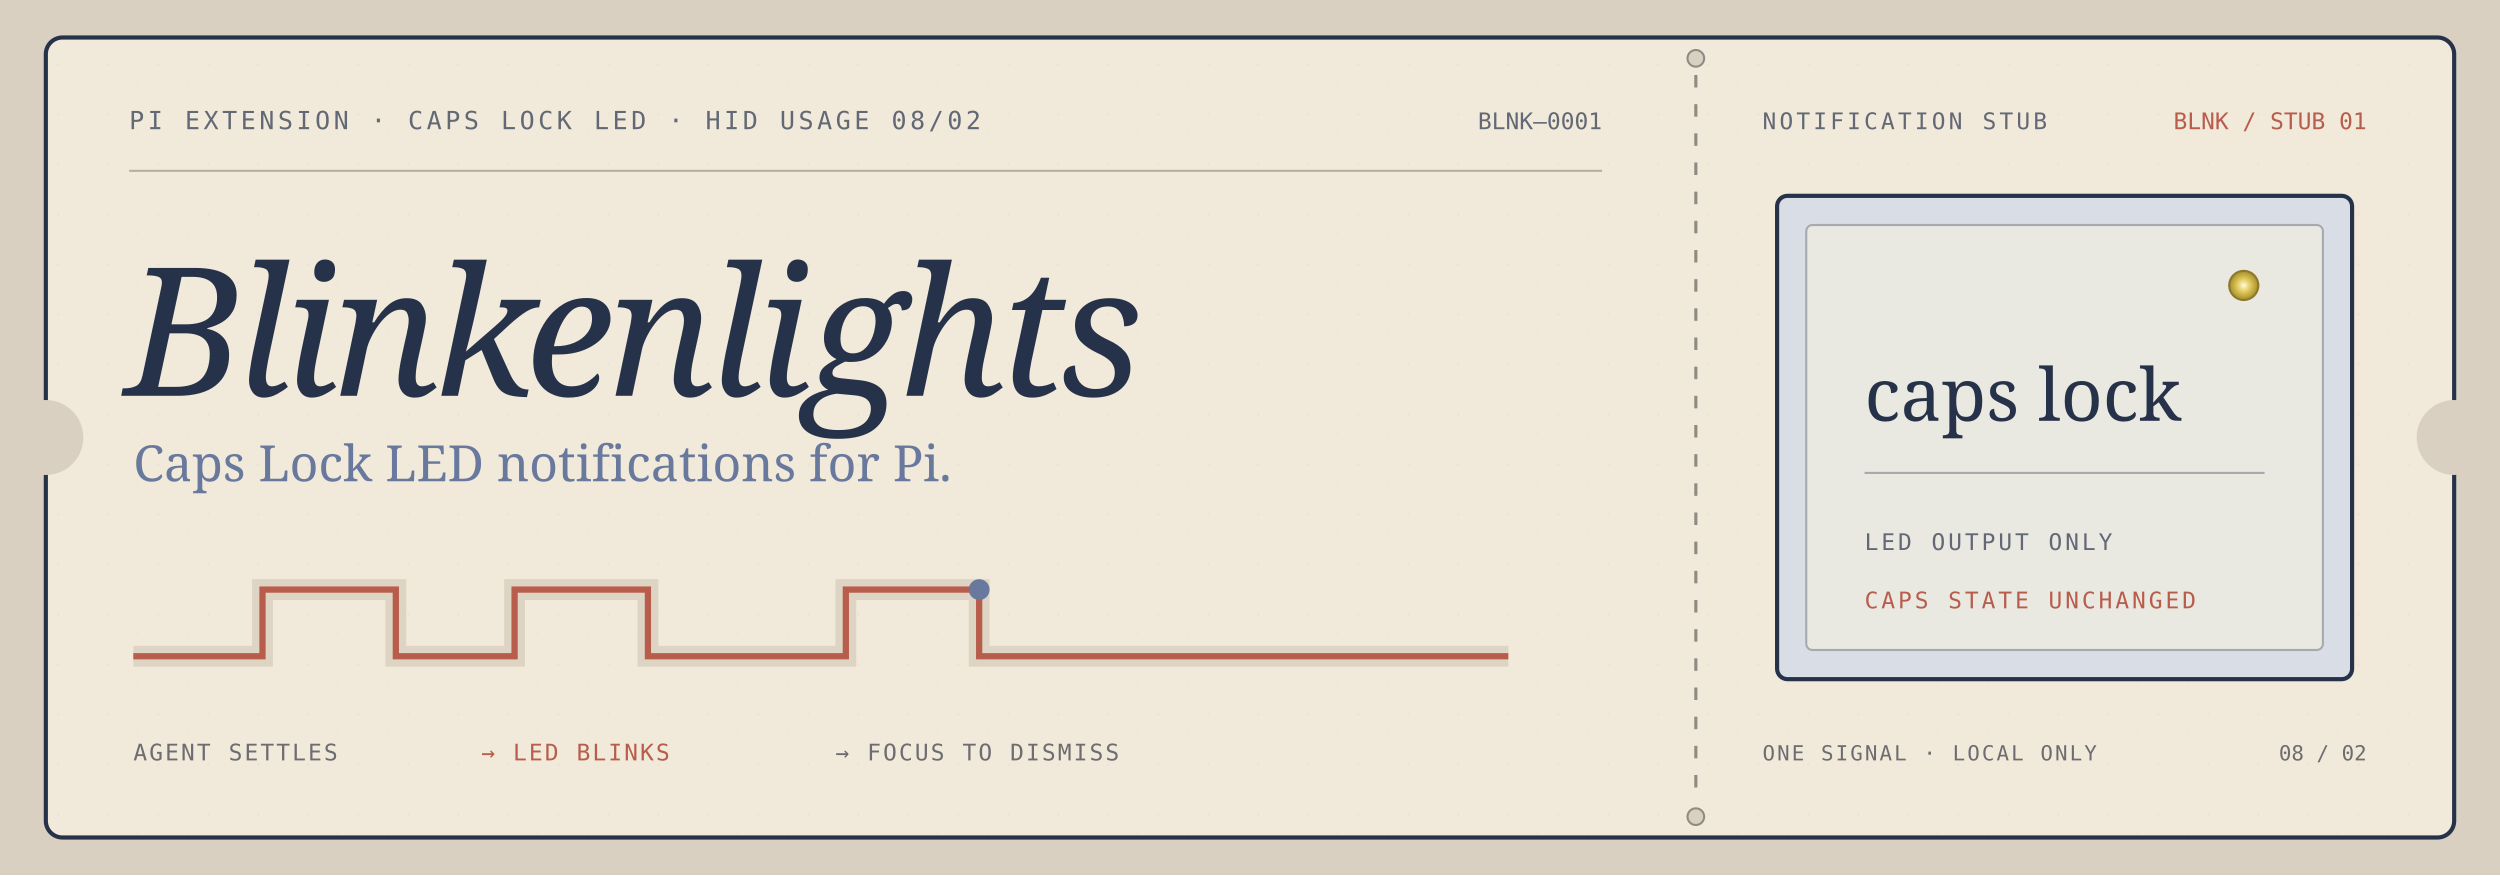
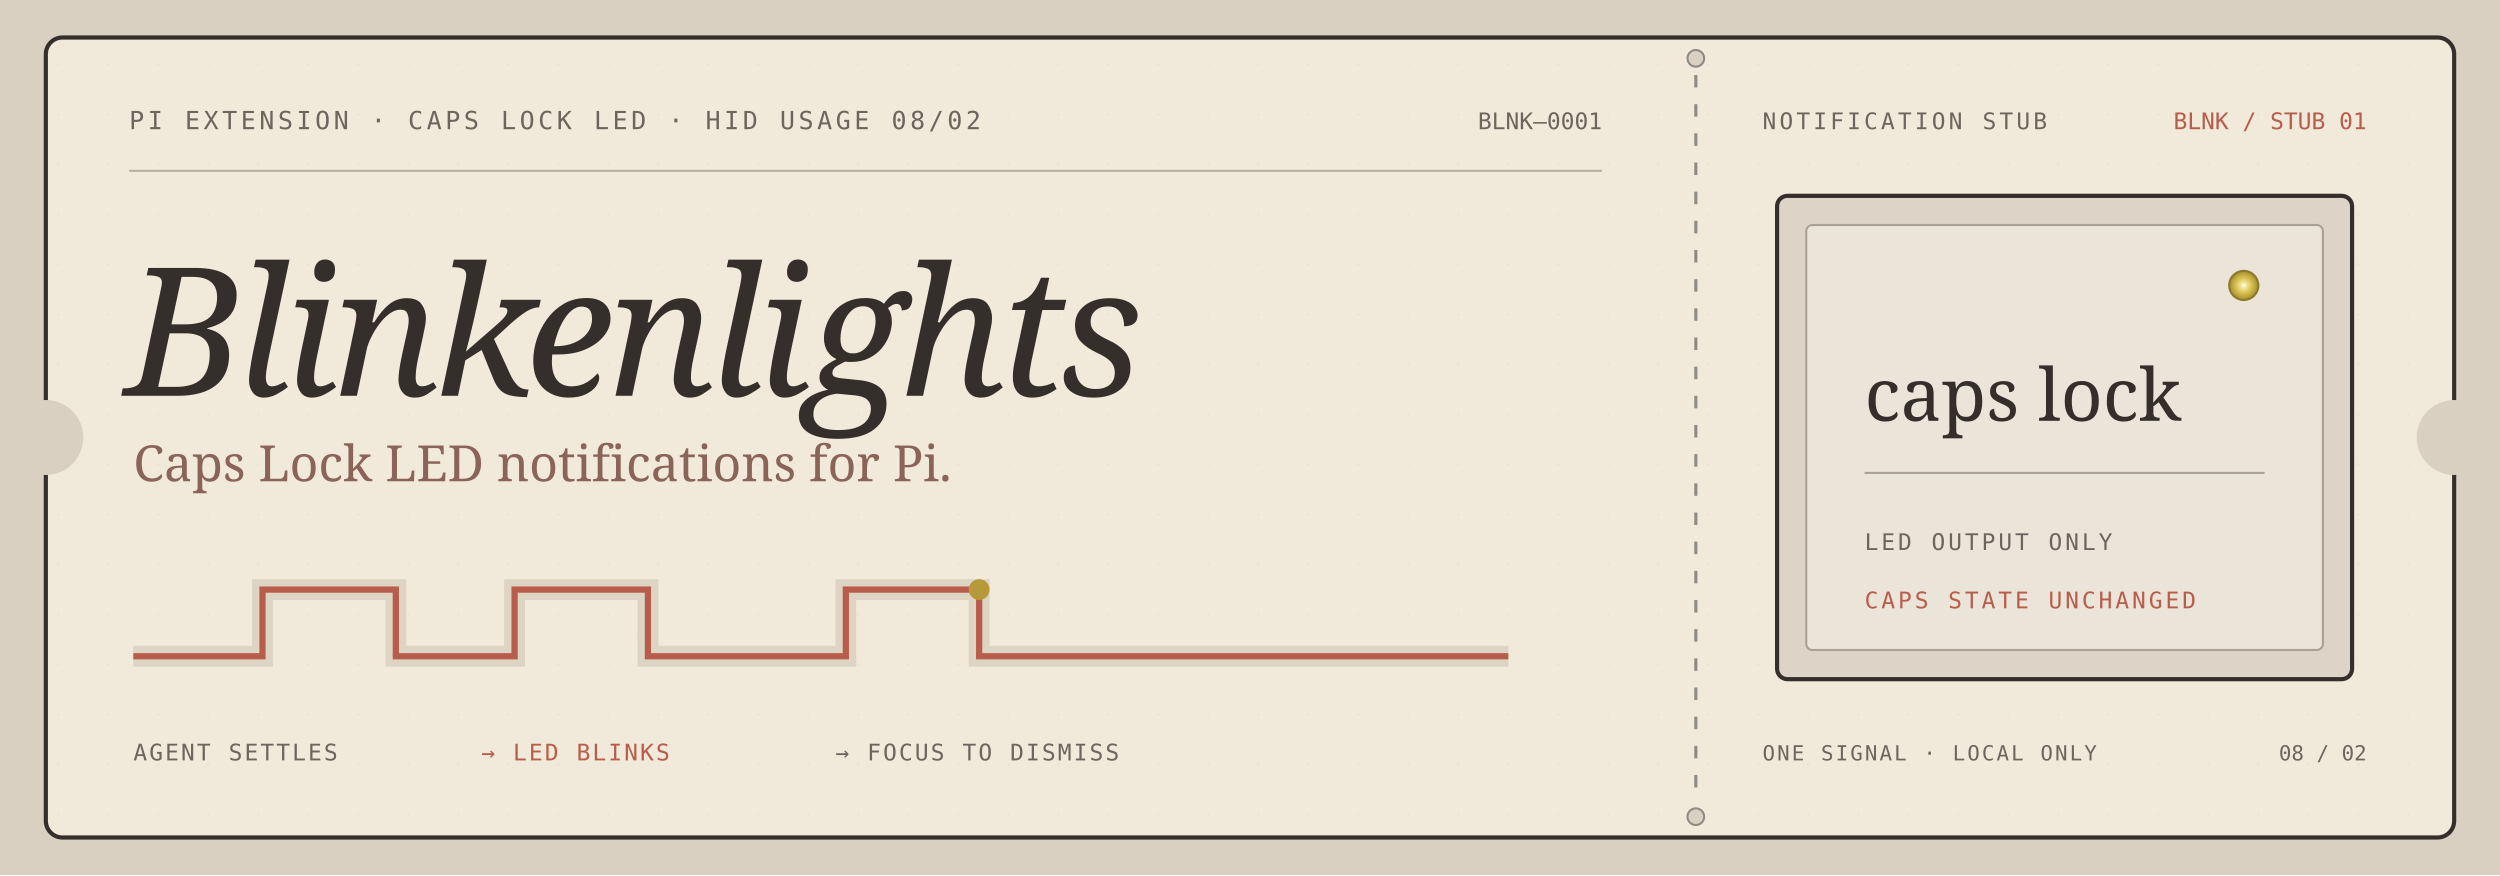
<svg xmlns="http://www.w3.org/2000/svg" width="1200" height="420" viewBox="0 0 1200 420" role="img" aria-labelledby="title description">
  <defs>
    <pattern id="paper" width="24" height="24" patternUnits="userSpaceOnUse">
-       <circle cx="4" cy="7" r="0.6" fill="#263249" opacity="0.035" />
-       <circle cx="18" cy="16" r="0.5" fill="#68799d" opacity="0.03" />
+       <circle cx="4" cy="7" r="0.6" fill="#342f2b" opacity="0.035" />
+       <circle cx="18" cy="16" r="0.5" fill="#b85c4b" opacity="0.025" />
    </pattern>
    <radialGradient id="lamp">
      <stop offset="0" stop-color="#fffbe3" />
      <stop offset="0.4" stop-color="#e5cf62" />
      <stop offset="1" stop-color="#a58d2b" />
    </radialGradient>
  </defs>
  <rect width="1200" height="420" fill="#d9d0c2" />
-   <rect x="22" y="18" width="1156" height="384" rx="8" fill="#f1e9d9" stroke="#263249" stroke-width="2" />
+   <rect x="22" y="18" width="1156" height="384" rx="8" fill="#f1e9d9" stroke="#342f2b" stroke-width="2" />
  <rect x="22" y="18" width="1156" height="384" rx="8" fill="url(#paper)" />
  <path d="M814 36V384" stroke="#8d8b84" stroke-width="1.5" stroke-dasharray="6 8" />
  <circle cx="814" cy="28" r="4" fill="#d9d0c2" stroke="#8d8b84" />
  <circle cx="814" cy="392" r="4" fill="#d9d0c2" stroke="#8d8b84" />
  <g transform="translate(62 0)">
-     <text x="0" y="62" fill="#626875" font-family="ui-monospace, SFMono-Regular, Menlo, monospace" font-size="12" letter-spacing="1.7">PI EXTENSION · CAPS LOCK LED · HID USAGE 08/02</text>
-     <text x="707" y="62" fill="#626875" font-family="ui-monospace, SFMono-Regular, Menlo, monospace" font-size="11" text-anchor="end">BLNK–0001</text>
+     <text x="0" y="62" fill="#6e655f" font-family="ui-monospace, SFMono-Regular, Menlo, monospace" font-size="12" letter-spacing="1.7">PI EXTENSION · CAPS LOCK LED · HID USAGE 08/02</text>
+     <text x="707" y="62" fill="#6e655f" font-family="ui-monospace, SFMono-Regular, Menlo, monospace" font-size="11" text-anchor="end">BLNK–0001</text>
    <path d="M0 82H707" stroke="#b9afa1" />
-     <text x="-2" y="190" fill="#263249" font-family="Baskerville, Iowan Old Style, Georgia, serif" font-size="86" font-style="italic" letter-spacing="-3">Blinkenlights</text>
-     <text x="2" y="231" fill="#68799d" font-family="Baskerville, Iowan Old Style, Georgia, serif" font-size="24">Caps Lock LED notifications for Pi.</text>
+     <text x="-2" y="190" fill="#342f2b" font-family="Baskerville, Iowan Old Style, Georgia, serif" font-size="86" font-style="italic" letter-spacing="-3">Blinkenlights</text>
+     <text x="2" y="231" fill="#8a6458" font-family="Baskerville, Iowan Old Style, Georgia, serif" font-size="24">Caps Lock LED notifications for Pi.</text>
    <g transform="translate(2 278)">
      <path d="M0 37H62V5H126V37H183V5H247V37H342V5H406V37H660" fill="none" stroke="#ded4c4" stroke-width="10" />
      <path d="M0 37H62V5H126V37H183V5H247V37H342V5H406V37H660" fill="none" stroke="#b85c4b" stroke-width="3" />
-       <circle cx="406" cy="5" r="5" fill="#68799d" />
+       <circle cx="406" cy="5" r="5" fill="#b69a3a" />
    </g>
    <g font-family="ui-monospace, SFMono-Regular, Menlo, monospace" font-size="11" letter-spacing="1">
-       <text x="2" y="365" fill="#6d6c70">AGENT SETTLES</text>
+       <text x="2" y="365" fill="#6e655f">AGENT SETTLES</text>
      <text x="169" y="365" fill="#b85c4b">→ LED BLINKS</text>
-       <text x="339" y="365" fill="#6d6c70">→ FOCUS TO DISMISS</text>
+       <text x="339" y="365" fill="#6e655f">→ FOCUS TO DISMISS</text>
    </g>
  </g>
  <g transform="translate(846 0)">
-     <text x="0" y="62" fill="#626875" font-family="ui-monospace, SFMono-Regular, Menlo, monospace" font-size="11" letter-spacing="1.5">NOTIFICATION STUB</text>
+     <text x="0" y="62" fill="#6e655f" font-family="ui-monospace, SFMono-Regular, Menlo, monospace" font-size="11" letter-spacing="1.5">NOTIFICATION STUB</text>
    <text x="290" y="62" fill="#b85c4b" font-family="ui-monospace, SFMono-Regular, Menlo, monospace" font-size="11" text-anchor="end">BLNK / STUB 01</text>
    <g transform="translate(7 94)">
-       <rect width="276" height="232" rx="5" fill="#d9dde5" stroke="#263249" stroke-width="2" />
-       <rect x="14" y="14" width="248" height="204" rx="3" fill="#e9e8e1" stroke="#a6a9ae" />
+       <rect width="276" height="232" rx="5" fill="#ddd3c7" stroke="#342f2b" stroke-width="2" />
+       <rect x="14" y="14" width="248" height="204" rx="3" fill="#ebe4d8" stroke="#aaa096" />
      <circle cx="224" cy="43" r="7" fill="url(#lamp)" stroke="#8d7928" />
-       <text x="42" y="108" fill="#263249" font-family="Baskerville, Iowan Old Style, Georgia, serif" font-size="35">caps lock</text>
-       <path d="M42 133H234" stroke="#a6a9ae" />
-       <text x="42" y="170" fill="#626875" font-family="ui-monospace, SFMono-Regular, Menlo, monospace" font-size="11" letter-spacing="1.4">LED OUTPUT ONLY</text>
+       <text x="42" y="108" fill="#342f2b" font-family="Baskerville, Iowan Old Style, Georgia, serif" font-size="35">caps lock</text>
+       <path d="M42 133H234" stroke="#aaa096" />
+       <text x="42" y="170" fill="#6e655f" font-family="ui-monospace, SFMono-Regular, Menlo, monospace" font-size="11" letter-spacing="1.4">LED OUTPUT ONLY</text>
      <text x="42" y="198" fill="#b85c4b" font-family="ui-monospace, SFMono-Regular, Menlo, monospace" font-size="11" letter-spacing="1.4">CAPS STATE UNCHANGED</text>
    </g>
-     <text x="0" y="365" fill="#6d6c70" font-family="ui-monospace, SFMono-Regular, Menlo, monospace" font-size="10" letter-spacing="1">ONE SIGNAL · LOCAL ONLY</text>
-     <text x="290" y="365" fill="#6d6c70" font-family="ui-monospace, SFMono-Regular, Menlo, monospace" font-size="10" text-anchor="end">08 / 02</text>
+     <text x="0" y="365" fill="#6e655f" font-family="ui-monospace, SFMono-Regular, Menlo, monospace" font-size="10" letter-spacing="1">ONE SIGNAL · LOCAL ONLY</text>
+     <text x="290" y="365" fill="#6e655f" font-family="ui-monospace, SFMono-Regular, Menlo, monospace" font-size="10" text-anchor="end">08 / 02</text>
  </g>
  <circle cx="22" cy="210" r="18" fill="#d9d0c2" />
  <circle cx="1178" cy="210" r="18" fill="#d9d0c2" />
</svg>
